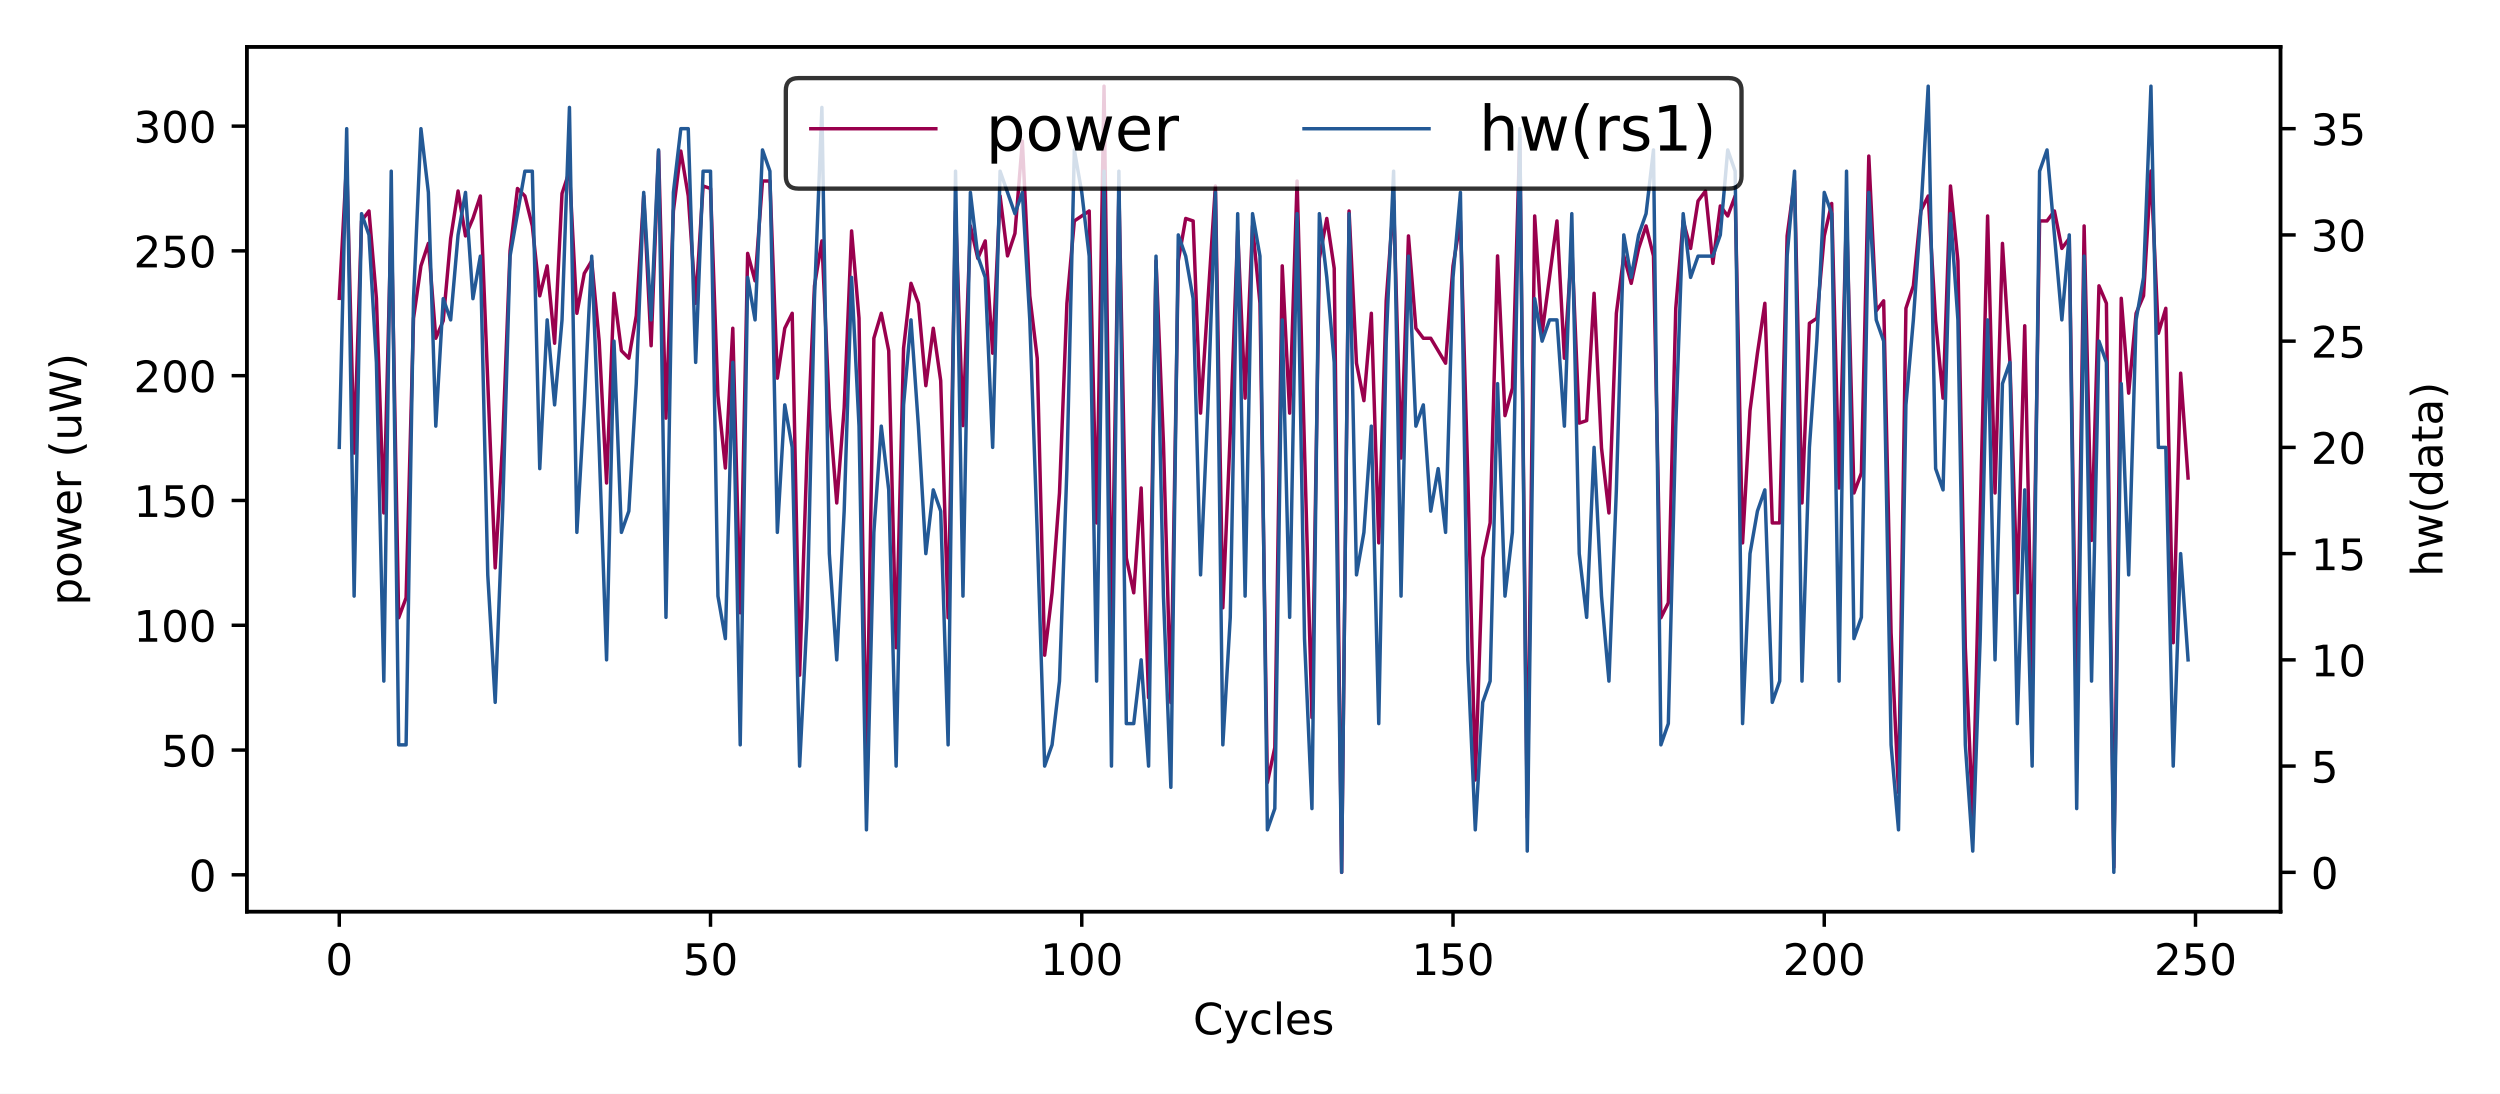
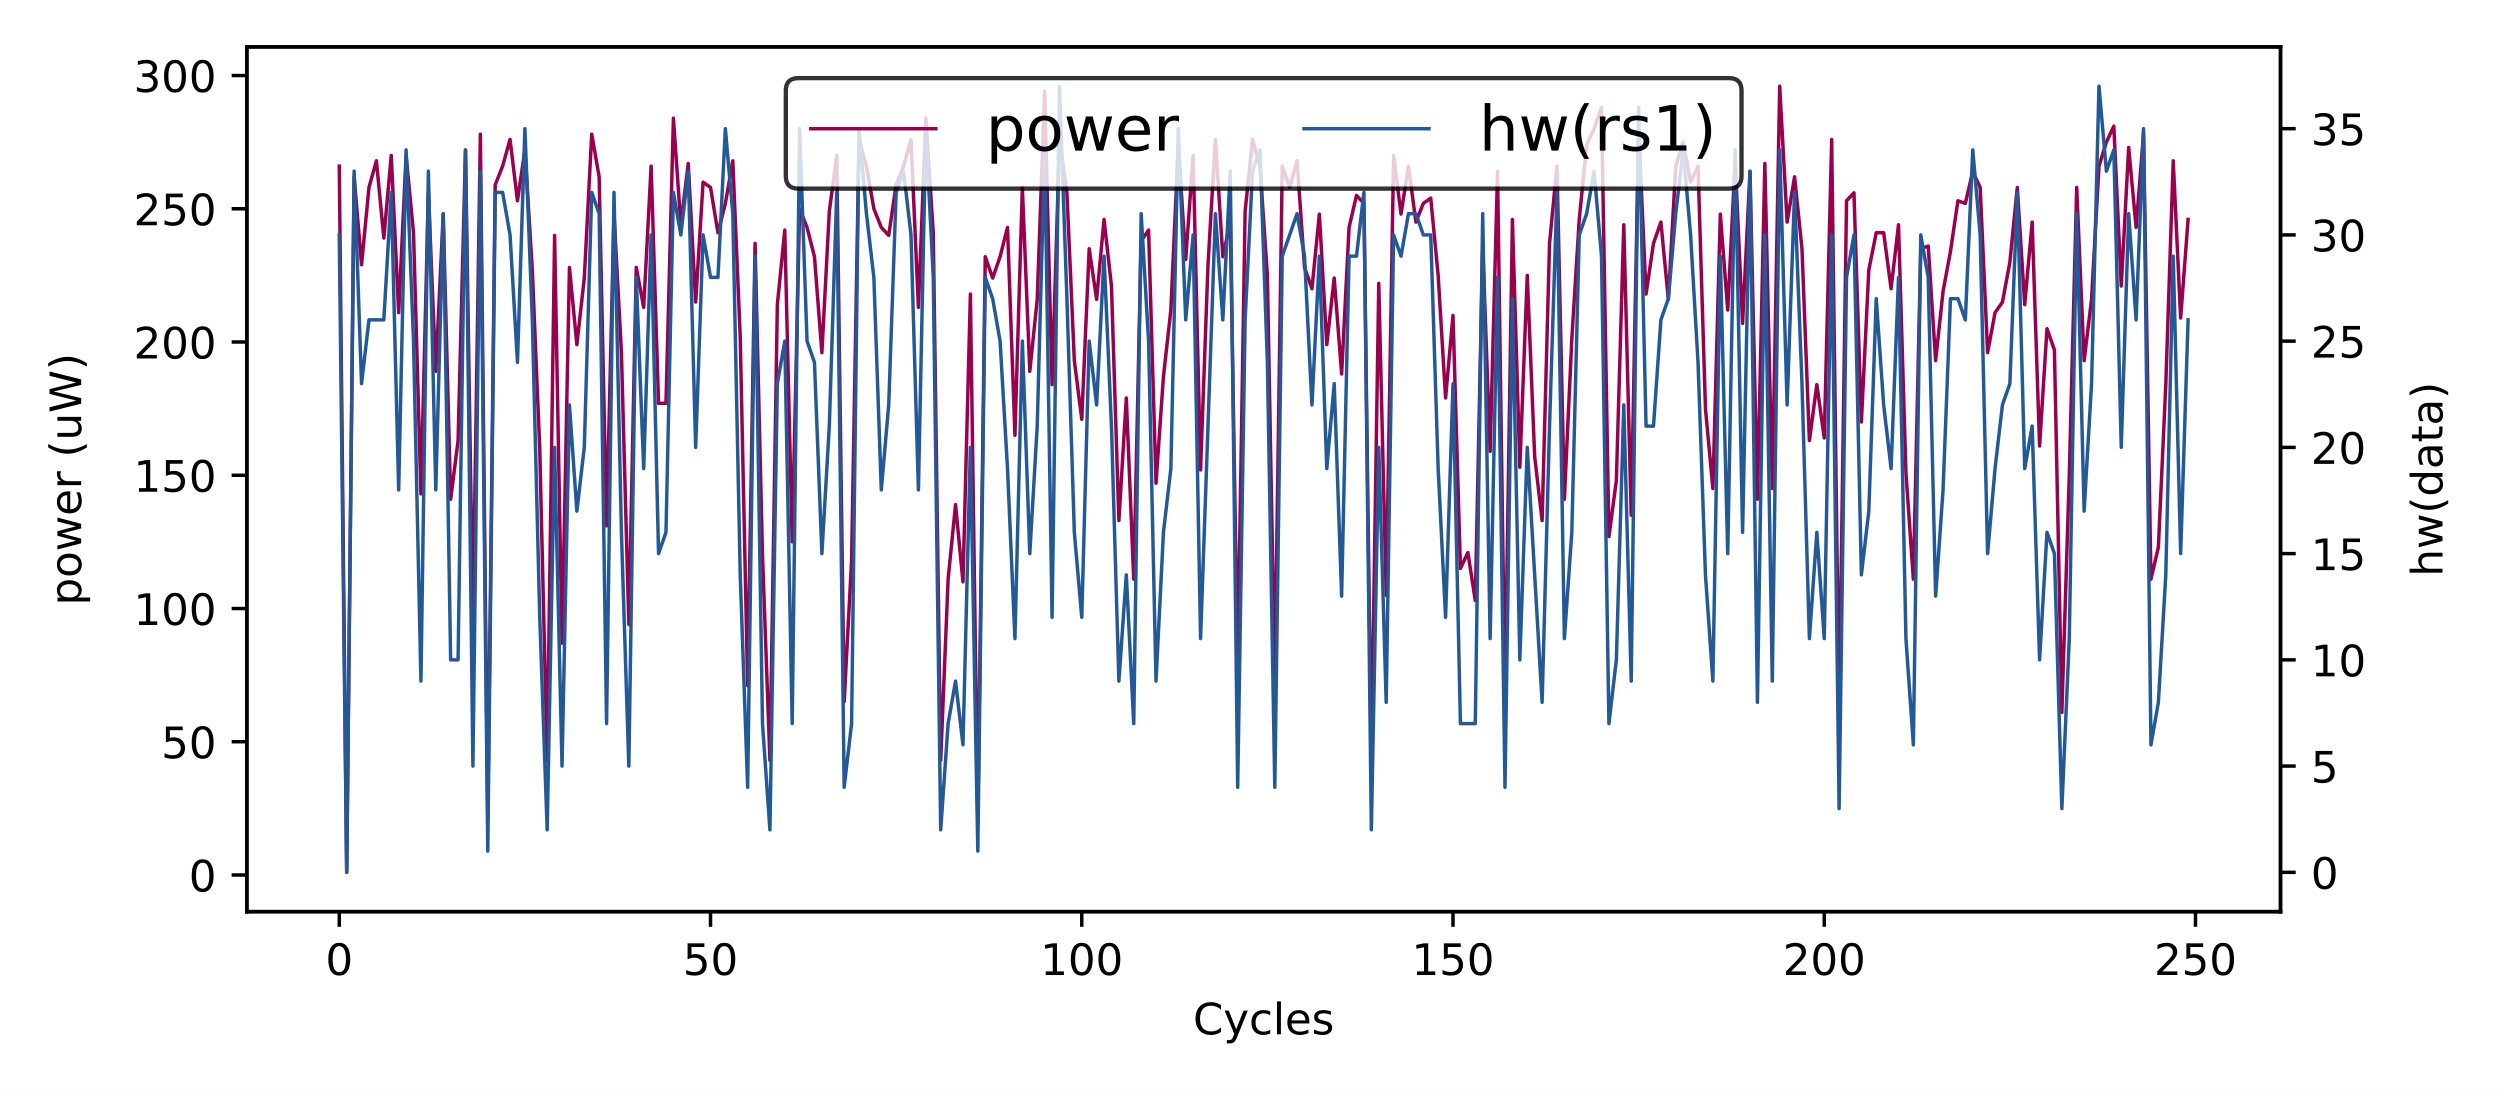
<svg xmlns="http://www.w3.org/2000/svg" xmlns:xlink="http://www.w3.org/1999/xlink" width="576pt" height="252pt" viewBox="0 0 576 252" version="1.1">
  <defs>
    <style type="text/css">*{stroke-linejoin: round; stroke-linecap: butt}</style>
  </defs>
  <g id="figure_1">
    <g id="patch_1">
      <path d="M 0 252  L 576 252  L 576 0  L 0 0  z " style="fill: #ffffff" />
    </g>
    <g id="axes_1">
      <g id="patch_2">
        <path d="M 56.87 210.04  L 525.43 210.04  L 525.43 10.8  L 56.87 10.8  z " style="fill: #ffffff" />
      </g>
      <g id="matplotlib.axis_1">
        <g id="xtick_1">
          <g id="line2d_1">
            <defs>
-               <path id="m1229ded7ab" d="M 0 0  L 0 3.5  " style="stroke: #000000; stroke-width: 0.8" />
+               <path id="m52672853b7" d="M 0 0  L 0 3.5  " style="stroke: #000000; stroke-width: 0.8" />
            </defs>
            <g>
-               <use xlink:href="#m1229ded7ab" x="78.168" y="210.04" style="stroke: #000000; stroke-width: 0.8" />
+               <use xlink:href="#m52672853b7" x="78.168" y="210.04" style="stroke: #000000; stroke-width: 0.8" />
            </g>
          </g>
          <g id="text_1">
            <text style="font: 10px 'DejaVu Sans', 'Bitstream Vera Sans', 'Computer Modern Sans Serif', 'Lucida Grande', 'Verdana', 'Geneva', 'Lucid', 'Arial', 'Helvetica', 'Avant Garde', sans-serif; text-anchor: middle" x="78.168" y="224.638" transform="rotate(-0 78.16818 224.6384)">0</text>
          </g>
        </g>
        <g id="xtick_2">
          <g id="line2d_2">
            <g>
-               <use xlink:href="#m1229ded7ab" x="163.703" y="210.04" style="stroke: #000000; stroke-width: 0.8" />
+               <use xlink:href="#m52672853b7" x="163.703" y="210.04" style="stroke: #000000; stroke-width: 0.8" />
            </g>
          </g>
          <g id="text_2">
            <text style="font: 10px 'DejaVu Sans', 'Bitstream Vera Sans', 'Computer Modern Sans Serif', 'Lucida Grande', 'Verdana', 'Geneva', 'Lucid', 'Arial', 'Helvetica', 'Avant Garde', sans-serif; text-anchor: middle" x="163.703" y="224.638" transform="rotate(-0 163.703 224.6384)">50</text>
          </g>
        </g>
        <g id="xtick_3">
          <g id="line2d_3">
            <g>
-               <use xlink:href="#m1229ded7ab" x="249.238" y="210.04" style="stroke: #000000; stroke-width: 0.8" />
+               <use xlink:href="#m52672853b7" x="249.238" y="210.04" style="stroke: #000000; stroke-width: 0.8" />
            </g>
          </g>
          <g id="text_3">
            <text style="font: 10px 'DejaVu Sans', 'Bitstream Vera Sans', 'Computer Modern Sans Serif', 'Lucida Grande', 'Verdana', 'Geneva', 'Lucid', 'Arial', 'Helvetica', 'Avant Garde', sans-serif; text-anchor: middle" x="249.238" y="224.638" transform="rotate(-0 249.2379 224.6384)">100</text>
          </g>
        </g>
        <g id="xtick_4">
          <g id="line2d_4">
            <g>
-               <use xlink:href="#m1229ded7ab" x="334.773" y="210.04" style="stroke: #000000; stroke-width: 0.8" />
+               <use xlink:href="#m52672853b7" x="334.773" y="210.04" style="stroke: #000000; stroke-width: 0.8" />
            </g>
          </g>
          <g id="text_4">
            <text style="font: 10px 'DejaVu Sans', 'Bitstream Vera Sans', 'Computer Modern Sans Serif', 'Lucida Grande', 'Verdana', 'Geneva', 'Lucid', 'Arial', 'Helvetica', 'Avant Garde', sans-serif; text-anchor: middle" x="334.773" y="224.638" transform="rotate(-0 334.7728 224.6384)">150</text>
          </g>
        </g>
        <g id="xtick_5">
          <g id="line2d_5">
            <g>
-               <use xlink:href="#m1229ded7ab" x="420.308" y="210.04" style="stroke: #000000; stroke-width: 0.8" />
+               <use xlink:href="#m52672853b7" x="420.308" y="210.04" style="stroke: #000000; stroke-width: 0.8" />
            </g>
          </g>
          <g id="text_5">
            <text style="font: 10px 'DejaVu Sans', 'Bitstream Vera Sans', 'Computer Modern Sans Serif', 'Lucida Grande', 'Verdana', 'Geneva', 'Lucid', 'Arial', 'Helvetica', 'Avant Garde', sans-serif; text-anchor: middle" x="420.308" y="224.638" transform="rotate(-0 420.3076 224.6384)">200</text>
          </g>
        </g>
        <g id="xtick_6">
          <g id="line2d_6">
            <g>
-               <use xlink:href="#m1229ded7ab" x="505.843" y="210.04" style="stroke: #000000; stroke-width: 0.8" />
+               <use xlink:href="#m52672853b7" x="505.843" y="210.04" style="stroke: #000000; stroke-width: 0.8" />
            </g>
          </g>
          <g id="text_6">
            <text style="font: 10px 'DejaVu Sans', 'Bitstream Vera Sans', 'Computer Modern Sans Serif', 'Lucida Grande', 'Verdana', 'Geneva', 'Lucid', 'Arial', 'Helvetica', 'Avant Garde', sans-serif; text-anchor: middle" x="505.843" y="224.638" transform="rotate(-0 505.8425 224.6384)">250</text>
          </g>
        </g>
        <g id="text_7">
          <text style="font: 10px 'DejaVu Sans', 'Bitstream Vera Sans', 'Computer Modern Sans Serif', 'Lucida Grande', 'Verdana', 'Geneva', 'Lucid', 'Arial', 'Helvetica', 'Avant Garde', sans-serif; text-anchor: middle" x="291.15" y="238.317" transform="rotate(-0 291.15 238.3166)">Cycles</text>
        </g>
      </g>
      <g id="matplotlib.axis_2">
        <g id="ytick_1">
          <g id="line2d_7">
            <defs>
-               <path id="m18689b5f62" d="M 0 0  L -3.5 0  " style="stroke: #000000; stroke-width: 0.8" />
+               <path id="m59e0ffbf9d" d="M 0 0  L -3.5 0  " style="stroke: #000000; stroke-width: 0.8" />
            </defs>
            <g>
-               <use xlink:href="#m18689b5f62" x="56.87" y="201.559" style="stroke: #000000; stroke-width: 0.8" />
+               <use xlink:href="#m59e0ffbf9d" x="56.87" y="201.598" style="stroke: #000000; stroke-width: 0.8" />
            </g>
          </g>
          <g id="text_8">
-             <text style="font: 10px 'DejaVu Sans', 'Bitstream Vera Sans', 'Computer Modern Sans Serif', 'Lucida Grande', 'Verdana', 'Geneva', 'Lucid', 'Arial', 'Helvetica', 'Avant Garde', sans-serif; text-anchor: end" x="49.87" y="205.358" transform="rotate(-0 49.87 205.3579)">0</text>
+             <text style="font: 10px 'DejaVu Sans', 'Bitstream Vera Sans', 'Computer Modern Sans Serif', 'Lucida Grande', 'Verdana', 'Geneva', 'Lucid', 'Arial', 'Helvetica', 'Avant Garde', sans-serif; text-anchor: end" x="49.87" y="205.397" transform="rotate(-0 49.87 205.3968)">0</text>
          </g>
        </g>
        <g id="ytick_2">
          <g id="line2d_8">
            <g>
-               <use xlink:href="#m18689b5f62" x="56.87" y="172.808" style="stroke: #000000; stroke-width: 0.8" />
+               <use xlink:href="#m59e0ffbf9d" x="56.87" y="170.898" style="stroke: #000000; stroke-width: 0.8" />
            </g>
          </g>
          <g id="text_9">
-             <text style="font: 10px 'DejaVu Sans', 'Bitstream Vera Sans', 'Computer Modern Sans Serif', 'Lucida Grande', 'Verdana', 'Geneva', 'Lucid', 'Arial', 'Helvetica', 'Avant Garde', sans-serif; text-anchor: end" x="49.87" y="176.608" transform="rotate(-0 49.87 176.6075)">50</text>
+             <text style="font: 10px 'DejaVu Sans', 'Bitstream Vera Sans', 'Computer Modern Sans Serif', 'Lucida Grande', 'Verdana', 'Geneva', 'Lucid', 'Arial', 'Helvetica', 'Avant Garde', sans-serif; text-anchor: end" x="49.87" y="174.697" transform="rotate(-0 49.87 174.6973)">50</text>
          </g>
        </g>
        <g id="ytick_3">
          <g id="line2d_9">
            <g>
-               <use xlink:href="#m18689b5f62" x="56.87" y="144.058" style="stroke: #000000; stroke-width: 0.8" />
+               <use xlink:href="#m59e0ffbf9d" x="56.87" y="140.199" style="stroke: #000000; stroke-width: 0.8" />
            </g>
          </g>
          <g id="text_10">
-             <text style="font: 10px 'DejaVu Sans', 'Bitstream Vera Sans', 'Computer Modern Sans Serif', 'Lucida Grande', 'Verdana', 'Geneva', 'Lucid', 'Arial', 'Helvetica', 'Avant Garde', sans-serif; text-anchor: end" x="49.87" y="147.857" transform="rotate(-0 49.87 147.8571)">100</text>
+             <text style="font: 10px 'DejaVu Sans', 'Bitstream Vera Sans', 'Computer Modern Sans Serif', 'Lucida Grande', 'Verdana', 'Geneva', 'Lucid', 'Arial', 'Helvetica', 'Avant Garde', sans-serif; text-anchor: end" x="49.87" y="143.998" transform="rotate(-0 49.87 143.9978)">100</text>
          </g>
        </g>
        <g id="ytick_4">
          <g id="line2d_10">
            <g>
-               <use xlink:href="#m18689b5f62" x="56.87" y="115.308" style="stroke: #000000; stroke-width: 0.8" />
+               <use xlink:href="#m59e0ffbf9d" x="56.87" y="109.499" style="stroke: #000000; stroke-width: 0.8" />
            </g>
          </g>
          <g id="text_11">
-             <text style="font: 10px 'DejaVu Sans', 'Bitstream Vera Sans', 'Computer Modern Sans Serif', 'Lucida Grande', 'Verdana', 'Geneva', 'Lucid', 'Arial', 'Helvetica', 'Avant Garde', sans-serif; text-anchor: end" x="49.87" y="119.107" transform="rotate(-0 49.87 119.1068)">150</text>
+             <text style="font: 10px 'DejaVu Sans', 'Bitstream Vera Sans', 'Computer Modern Sans Serif', 'Lucida Grande', 'Verdana', 'Geneva', 'Lucid', 'Arial', 'Helvetica', 'Avant Garde', sans-serif; text-anchor: end" x="49.87" y="113.298" transform="rotate(-0 49.87 113.2982)">150</text>
          </g>
        </g>
        <g id="ytick_5">
          <g id="line2d_11">
            <g>
-               <use xlink:href="#m18689b5f62" x="56.87" y="86.557" style="stroke: #000000; stroke-width: 0.8" />
+               <use xlink:href="#m59e0ffbf9d" x="56.87" y="78.799" style="stroke: #000000; stroke-width: 0.8" />
            </g>
          </g>
          <g id="text_12">
-             <text style="font: 10px 'DejaVu Sans', 'Bitstream Vera Sans', 'Computer Modern Sans Serif', 'Lucida Grande', 'Verdana', 'Geneva', 'Lucid', 'Arial', 'Helvetica', 'Avant Garde', sans-serif; text-anchor: end" x="49.87" y="90.356" transform="rotate(-0 49.87 90.35642)">200</text>
+             <text style="font: 10px 'DejaVu Sans', 'Bitstream Vera Sans', 'Computer Modern Sans Serif', 'Lucida Grande', 'Verdana', 'Geneva', 'Lucid', 'Arial', 'Helvetica', 'Avant Garde', sans-serif; text-anchor: end" x="49.87" y="82.599" transform="rotate(-0 49.87 82.5987)">200</text>
          </g>
        </g>
        <g id="ytick_6">
          <g id="line2d_12">
            <g>
-               <use xlink:href="#m18689b5f62" x="56.87" y="57.807" style="stroke: #000000; stroke-width: 0.8" />
+               <use xlink:href="#m59e0ffbf9d" x="56.87" y="48.1" style="stroke: #000000; stroke-width: 0.8" />
            </g>
          </g>
          <g id="text_13">
-             <text style="font: 10px 'DejaVu Sans', 'Bitstream Vera Sans', 'Computer Modern Sans Serif', 'Lucida Grande', 'Verdana', 'Geneva', 'Lucid', 'Arial', 'Helvetica', 'Avant Garde', sans-serif; text-anchor: end" x="49.87" y="61.606" transform="rotate(-0 49.87 61.60606)">250</text>
+             <text style="font: 10px 'DejaVu Sans', 'Bitstream Vera Sans', 'Computer Modern Sans Serif', 'Lucida Grande', 'Verdana', 'Geneva', 'Lucid', 'Arial', 'Helvetica', 'Avant Garde', sans-serif; text-anchor: end" x="49.87" y="51.899" transform="rotate(-0 49.87 51.89916)">250</text>
          </g>
        </g>
        <g id="ytick_7">
          <g id="line2d_13">
            <g>
-               <use xlink:href="#m18689b5f62" x="56.87" y="29.056" style="stroke: #000000; stroke-width: 0.8" />
+               <use xlink:href="#m59e0ffbf9d" x="56.87" y="17.4" style="stroke: #000000; stroke-width: 0.8" />
            </g>
          </g>
          <g id="text_14">
-             <text style="font: 10px 'DejaVu Sans', 'Bitstream Vera Sans', 'Computer Modern Sans Serif', 'Lucida Grande', 'Verdana', 'Geneva', 'Lucid', 'Arial', 'Helvetica', 'Avant Garde', sans-serif; text-anchor: end" x="49.87" y="32.856" transform="rotate(-0 49.87 32.8557)">300</text>
+             <text style="font: 10px 'DejaVu Sans', 'Bitstream Vera Sans', 'Computer Modern Sans Serif', 'Lucida Grande', 'Verdana', 'Geneva', 'Lucid', 'Arial', 'Helvetica', 'Avant Garde', sans-serif; text-anchor: end" x="49.87" y="21.2" transform="rotate(-0 49.87 21.19962)">300</text>
          </g>
        </g>
        <g id="text_15">
          <text style="font: 10px 'DejaVu Sans', 'Bitstream Vera Sans', 'Computer Modern Sans Serif', 'Lucida Grande', 'Verdana', 'Geneva', 'Lucid', 'Arial', 'Helvetica', 'Avant Garde', sans-serif; text-anchor: middle" x="18.703" y="110.42" transform="rotate(-90 18.70281 110.42)">power (uW)</text>
        </g>
      </g>
      <g id="line2d_14">
-         <path d="M 78.168 68.732  L 79.879 37.107  L 81.59 104.382  L 83.3 50.907  L 85.011 48.607  L 86.722 68.732  L 88.432 118.183  L 90.143 49.757  L 91.854 142.333  L 93.564 137.733  L 95.275 73.332  L 96.986 61.257  L 98.697 56.082  L 100.407 77.932  L 102.118 73.907  L 103.829 54.932  L 105.539 44.007  L 107.25 54.357  L 108.961 50.332  L 110.671 45.157  L 114.093 130.833  L 115.804 102.082  L 117.514 57.807  L 119.225 43.432  L 120.936 45.157  L 122.646 52.057  L 124.357 68.157  L 126.068 61.257  L 127.778 79.082  L 129.489 44.582  L 131.2 39.407  L 132.91 72.182  L 134.621 62.982  L 136.332 60.107  L 138.043 78.507  L 139.753 111.283  L 141.464 67.582  L 143.175 80.807  L 144.885 82.532  L 146.596 72.757  L 148.307 45.157  L 150.017 79.657  L 151.728 34.807  L 153.439 96.332  L 155.15 48.607  L 156.86 34.807  L 158.571 45.157  L 160.282 69.882  L 161.992 42.857  L 163.703 43.432  L 165.414 91.157  L 167.124 107.832  L 168.835 75.632  L 170.546 141.183  L 172.257 58.382  L 173.967 64.707  L 175.678 41.707  L 177.389 41.707  L 179.099 87.132  L 180.81 75.632  L 182.521 72.182  L 184.231 155.558  L 185.942 104.382  L 187.653 65.857  L 189.364 55.507  L 191.074 94.032  L 192.785 115.883  L 194.496 94.032  L 196.206 53.207  L 197.917 73.332  L 199.628 176.833  L 201.338 77.932  L 203.049 72.182  L 204.76 80.807  L 206.47 149.233  L 208.181 80.232  L 209.892 65.282  L 211.603 69.882  L 213.313 88.857  L 215.024 75.632  L 216.735 87.707  L 218.445 142.333  L 220.156 48.607  L 221.867 98.057  L 223.577 52.057  L 225.288 59.532  L 226.999 55.507  L 228.71 81.382  L 230.42 45.157  L 232.131 58.957  L 233.842 53.782  L 235.552 32.507  L 237.263 68.157  L 238.974 82.532  L 240.684 150.958  L 242.395 136.583  L 244.106 113.583  L 245.817 69.882  L 247.527 50.907  L 250.949 48.607  L 252.659 120.483  L 254.37 19.856  L 256.081 145.783  L 257.791 43.432  L 259.502 128.533  L 261.213 136.583  L 262.923 112.433  L 264.634 160.733  L 266.345 60.107  L 268.056 102.082  L 269.766 161.883  L 271.477 60.107  L 273.188 50.332  L 274.898 50.907  L 276.609 95.182  L 280.03 42.857  L 281.741 140.033  L 283.452 99.782  L 285.163 53.207  L 286.873 91.732  L 288.584 52.057  L 290.295 69.882  L 292.005 180.283  L 293.716 172.233  L 295.427 61.257  L 297.137 95.182  L 298.848 41.707  L 302.27 165.333  L 303.98 59.532  L 305.691 50.332  L 307.402 61.832  L 309.112 200.984  L 310.823 48.607  L 312.534 83.682  L 314.244 92.307  L 315.955 72.182  L 317.666 125.083  L 319.377 69.307  L 321.087 46.307  L 322.798 105.532  L 324.509 54.357  L 326.219 75.632  L 327.93 77.932  L 329.641 77.932  L 333.062 83.682  L 334.773 61.257  L 336.483 50.907  L 338.194 110.132  L 339.905 179.708  L 341.616 128.533  L 343.326 120.483  L 345.037 58.957  L 346.748 95.757  L 348.458 89.432  L 350.169 31.357  L 351.88 188.333  L 353.59 49.757  L 355.301 76.782  L 358.723 50.907  L 360.433 82.532  L 362.144 56.657  L 363.855 97.482  L 365.565 96.907  L 367.276 67.582  L 368.987 103.232  L 370.697 118.183  L 372.408 72.182  L 374.119 58.957  L 375.83 65.282  L 377.54 57.232  L 379.251 52.057  L 380.962 58.957  L 382.672 142.333  L 384.383 138.883  L 386.094 71.032  L 387.804 50.907  L 389.515 57.232  L 391.226 46.307  L 392.936 44.007  L 394.647 60.682  L 396.358 47.457  L 398.069 49.757  L 399.779 45.157  L 401.49 125.083  L 403.201 94.607  L 404.911 81.382  L 406.622 69.882  L 408.333 120.483  L 410.043 120.483  L 411.754 54.357  L 413.465 41.707  L 415.176 115.883  L 416.886 74.482  L 418.597 73.332  L 420.308 54.357  L 422.018 46.882  L 423.729 112.433  L 425.44 48.607  L 427.15 113.583  L 428.861 108.982  L 430.572 35.957  L 432.283 71.607  L 433.993 69.307  L 435.704 145.783  L 437.415 182.583  L 439.125 71.032  L 440.836 65.857  L 442.547 48.607  L 444.257 45.157  L 445.968 73.907  L 447.679 91.732  L 449.39 42.857  L 451.1 60.107  L 452.811 149.233  L 454.522 188.333  L 457.943 49.757  L 459.654 113.583  L 461.364 56.082  L 463.075 83.107  L 464.786 136.583  L 466.496 75.057  L 468.207 156.133  L 469.918 50.907  L 471.629 50.907  L 473.339 48.607  L 475.05 57.232  L 476.761 54.932  L 478.471 166.483  L 480.182 52.057  L 481.893 124.508  L 483.603 65.857  L 485.314 69.882  L 487.025 199.834  L 488.736 68.732  L 490.446 90.582  L 492.157 72.182  L 493.868 68.157  L 495.578 39.407  L 497.289 76.782  L 499 71.032  L 500.71 148.083  L 502.421 85.982  L 504.132 110.132  L 504.132 110.132  " clip-path="url(#pea8f7adc44)" style="fill: none; stroke: #99004d; stroke-width: 0.8; stroke-linecap: square" />
+         <path d="M 78.168 38.276  L 79.879 200.984  L 81.59 40.732  L 83.3 60.994  L 85.011 43.188  L 86.722 37.048  L 88.432 54.854  L 90.143 35.82  L 91.854 72.046  L 93.564 35.82  L 95.275 53.626  L 96.986 113.797  L 98.697 44.416  L 100.407 85.553  L 102.118 49.328  L 103.829 115.025  L 105.539 101.517  L 107.25 34.592  L 108.961 143.269  L 110.671 30.908  L 112.382 188.704  L 114.093 42.574  L 115.804 38.276  L 117.514 32.136  L 119.225 46.258  L 120.936 34.592  L 122.646 62.222  L 124.357 103.359  L 126.068 175.196  L 127.778 54.24  L 129.489 148.18  L 131.2 61.608  L 132.91 79.413  L 134.621 64.064  L 136.332 30.908  L 138.043 40.732  L 139.753 121.165  L 141.464 49.328  L 143.175 81.255  L 144.885 143.882  L 146.596 61.608  L 148.307 70.818  L 150.017 38.276  L 151.728 92.921  L 153.439 92.921  L 155.15 27.224  L 156.86 51.784  L 158.571 37.662  L 160.282 69.59  L 161.992 41.96  L 163.703 43.188  L 165.414 53.626  L 167.124 46.872  L 168.835 37.048  L 170.546 77.571  L 172.257 158.004  L 173.967 56.082  L 175.678 127.919  L 177.389 175.196  L 179.099 70.204  L 180.81 53.012  L 182.521 124.849  L 184.231 48.1  L 185.942 52.398  L 187.653 59.152  L 189.364 81.255  L 191.074 48.714  L 192.785 35.82  L 194.496 161.688  L 196.206 129.147  L 197.917 32.136  L 199.628 38.276  L 201.338 48.1  L 203.049 52.398  L 204.76 54.24  L 206.47 42.574  L 208.181 38.276  L 209.892 32.136  L 211.603 70.818  L 213.313 27.224  L 215.024 53.626  L 216.735 175.196  L 218.445 133.445  L 220.156 116.253  L 221.867 134.059  L 223.577 67.748  L 225.288 188.704  L 226.999 59.152  L 228.71 64.064  L 230.42 59.152  L 232.131 52.398  L 233.842 100.289  L 235.552 43.188  L 237.263 85.553  L 238.974 68.976  L 240.684 21.084  L 242.395 88.623  L 244.106 32.136  L 245.817 44.416  L 247.527 83.097  L 249.238 96.605  L 250.949 57.31  L 252.659 68.976  L 254.37 50.556  L 256.081 65.906  L 257.791 119.937  L 259.502 91.693  L 261.213 133.445  L 262.923 55.468  L 264.634 53.012  L 266.345 111.341  L 268.056 86.781  L 269.766 71.432  L 271.477 33.364  L 273.188 59.766  L 274.898 35.82  L 276.609 108.271  L 278.32 60.994  L 280.03 32.136  L 281.741 59.152  L 283.452 51.17  L 285.163 153.092  L 286.873 48.714  L 288.584 32.136  L 290.295 38.276  L 292.005 63.45  L 293.716 156.776  L 295.427 38.276  L 297.137 43.188  L 298.848 37.048  L 300.559 61.608  L 302.27 66.52  L 303.98 49.328  L 305.691 79.413  L 307.402 64.064  L 309.112 86.167  L 310.823 52.398  L 312.534 45.03  L 314.244 46.872  L 315.955 175.196  L 317.666 65.292  L 319.377 137.129  L 321.087 35.82  L 322.798 49.328  L 324.509 38.276  L 326.219 51.17  L 327.93 46.872  L 329.641 45.644  L 331.351 63.45  L 333.062 91.693  L 334.773 72.66  L 336.483 130.989  L 338.194 127.305  L 339.905 138.357  L 341.616 56.696  L 343.326 103.973  L 345.037 39.504  L 346.748 160.46  L 348.458 50.556  L 350.169 107.657  L 351.88 63.45  L 353.59 105.201  L 355.301 119.937  L 357.012 56.082  L 358.723 38.276  L 360.433 115.025  L 362.144 78.185  L 363.855 50.556  L 365.565 33.364  L 367.276 29.68  L 368.987 24.768  L 370.697 123.621  L 372.408 110.727  L 374.119 51.784  L 375.83 118.709  L 377.54 29.68  L 379.251 67.748  L 380.962 56.082  L 382.672 51.17  L 384.383 68.976  L 386.094 38.276  L 387.804 32.75  L 389.515 41.96  L 391.226 38.276  L 392.936 94.149  L 394.647 112.569  L 396.358 49.328  L 398.069 71.432  L 399.779 37.048  L 401.49 74.502  L 403.201 39.504  L 404.911 115.025  L 406.622 37.662  L 408.333 112.569  L 410.043 19.856  L 411.754 51.17  L 413.465 40.732  L 415.176 57.31  L 416.886 101.517  L 418.597 88.623  L 420.308 100.903  L 422.018 32.136  L 423.729 164.144  L 425.44 46.258  L 427.15 44.416  L 428.861 97.219  L 430.572 62.222  L 432.283 53.626  L 433.993 53.626  L 435.704 66.52  L 437.415 51.784  L 439.125 108.885  L 440.836 133.445  L 442.547 57.31  L 444.257 56.696  L 445.968 83.097  L 447.679 67.134  L 449.39 57.924  L 451.1 46.258  L 452.811 46.872  L 454.522 39.504  L 456.232 43.188  L 457.943 81.255  L 459.654 72.046  L 461.364 69.59  L 463.075 60.38  L 464.786 43.188  L 466.496 70.204  L 468.207 51.17  L 469.918 102.745  L 471.629 75.73  L 473.339 80.641  L 475.05 164.144  L 476.761 109.499  L 478.471 43.188  L 480.182 83.097  L 481.893 68.976  L 483.603 38.276  L 485.314 32.75  L 487.025 29.066  L 488.736 65.906  L 490.446 33.978  L 492.157 52.398  L 493.868 30.908  L 495.578 133.445  L 497.289 126.077  L 499 88.623  L 500.71 37.048  L 502.421 73.274  L 504.132 50.556  L 504.132 50.556  " clip-path="url(#pac5c4ade03)" style="fill: none; stroke: #99004d; stroke-width: 0.8; stroke-linecap: square" />
      </g>
      <g id="patch_3">
        <path d="M 56.87 210.04  L 56.87 10.8  " style="fill: none; stroke: #000000; stroke-width: 0.8; stroke-linejoin: miter; stroke-linecap: square" />
      </g>
      <g id="patch_4">
        <path d="M 525.43 210.04  L 525.43 10.8  " style="fill: none; stroke: #000000; stroke-width: 0.8; stroke-linejoin: miter; stroke-linecap: square" />
      </g>
      <g id="patch_5">
        <path d="M 56.87 210.04  L 525.43 210.04  " style="fill: none; stroke: #000000; stroke-width: 0.8; stroke-linejoin: miter; stroke-linecap: square" />
      </g>
      <g id="patch_6">
        <path d="M 56.87 10.8  L 525.43 10.8  " style="fill: none; stroke: #000000; stroke-width: 0.8; stroke-linejoin: miter; stroke-linecap: square" />
      </g>
    </g>
    <g id="axes_2">
      <g id="matplotlib.axis_3">
        <g id="ytick_8">
          <g id="line2d_15">
            <defs>
-               <path id="mdd6ae6f282" d="M 0 0  L 3.5 0  " style="stroke: #000000; stroke-width: 0.8" />
+               <path id="m3626d4a84b" d="M 0 0  L 3.5 0  " style="stroke: #000000; stroke-width: 0.8" />
            </defs>
            <g>
-               <use xlink:href="#mdd6ae6f282" x="525.43" y="200.984" style="stroke: #000000; stroke-width: 0.8" />
+               <use xlink:href="#m3626d4a84b" x="525.43" y="200.984" style="stroke: #000000; stroke-width: 0.8" />
            </g>
          </g>
          <g id="text_16">
            <text style="font: 10px 'DejaVu Sans', 'Bitstream Vera Sans', 'Computer Modern Sans Serif', 'Lucida Grande', 'Verdana', 'Geneva', 'Lucid', 'Arial', 'Helvetica', 'Avant Garde', sans-serif; text-anchor: start" x="532.43" y="204.783" transform="rotate(-0 532.43 204.7829)">0</text>
          </g>
        </g>
        <g id="ytick_9">
          <g id="line2d_16">
            <g>
-               <use xlink:href="#mdd6ae6f282" x="525.43" y="176.507" style="stroke: #000000; stroke-width: 0.8" />
+               <use xlink:href="#m3626d4a84b" x="525.43" y="176.507" style="stroke: #000000; stroke-width: 0.8" />
            </g>
          </g>
          <g id="text_17">
            <text style="font: 10px 'DejaVu Sans', 'Bitstream Vera Sans', 'Computer Modern Sans Serif', 'Lucida Grande', 'Verdana', 'Geneva', 'Lucid', 'Arial', 'Helvetica', 'Avant Garde', sans-serif; text-anchor: start" x="532.43" y="180.306" transform="rotate(-0 532.43 180.3062)">5</text>
          </g>
        </g>
        <g id="ytick_10">
          <g id="line2d_17">
            <g>
-               <use xlink:href="#mdd6ae6f282" x="525.43" y="152.03" style="stroke: #000000; stroke-width: 0.8" />
+               <use xlink:href="#m3626d4a84b" x="525.43" y="152.03" style="stroke: #000000; stroke-width: 0.8" />
            </g>
          </g>
          <g id="text_18">
            <text style="font: 10px 'DejaVu Sans', 'Bitstream Vera Sans', 'Computer Modern Sans Serif', 'Lucida Grande', 'Verdana', 'Geneva', 'Lucid', 'Arial', 'Helvetica', 'Avant Garde', sans-serif; text-anchor: start" x="532.43" y="155.83" transform="rotate(-0 532.43 155.8295)">10</text>
          </g>
        </g>
        <g id="ytick_11">
          <g id="line2d_18">
            <g>
-               <use xlink:href="#mdd6ae6f282" x="525.43" y="127.554" style="stroke: #000000; stroke-width: 0.8" />
+               <use xlink:href="#m3626d4a84b" x="525.43" y="127.554" style="stroke: #000000; stroke-width: 0.8" />
            </g>
          </g>
          <g id="text_19">
            <text style="font: 10px 'DejaVu Sans', 'Bitstream Vera Sans', 'Computer Modern Sans Serif', 'Lucida Grande', 'Verdana', 'Geneva', 'Lucid', 'Arial', 'Helvetica', 'Avant Garde', sans-serif; text-anchor: start" x="532.43" y="131.353" transform="rotate(-0 532.43 131.3529)">15</text>
          </g>
        </g>
        <g id="ytick_12">
          <g id="line2d_19">
            <g>
-               <use xlink:href="#mdd6ae6f282" x="525.43" y="103.077" style="stroke: #000000; stroke-width: 0.8" />
+               <use xlink:href="#m3626d4a84b" x="525.43" y="103.077" style="stroke: #000000; stroke-width: 0.8" />
            </g>
          </g>
          <g id="text_20">
            <text style="font: 10px 'DejaVu Sans', 'Bitstream Vera Sans', 'Computer Modern Sans Serif', 'Lucida Grande', 'Verdana', 'Geneva', 'Lucid', 'Arial', 'Helvetica', 'Avant Garde', sans-serif; text-anchor: start" x="532.43" y="106.876" transform="rotate(-0 532.43 106.8762)">20</text>
          </g>
        </g>
        <g id="ytick_13">
          <g id="line2d_20">
            <g>
-               <use xlink:href="#mdd6ae6f282" x="525.43" y="78.6" style="stroke: #000000; stroke-width: 0.8" />
+               <use xlink:href="#m3626d4a84b" x="525.43" y="78.6" style="stroke: #000000; stroke-width: 0.8" />
            </g>
          </g>
          <g id="text_21">
            <text style="font: 10px 'DejaVu Sans', 'Bitstream Vera Sans', 'Computer Modern Sans Serif', 'Lucida Grande', 'Verdana', 'Geneva', 'Lucid', 'Arial', 'Helvetica', 'Avant Garde', sans-serif; text-anchor: start" x="532.43" y="82.4" transform="rotate(-0 532.43 82.39956)">25</text>
          </g>
        </g>
        <g id="ytick_14">
          <g id="line2d_21">
            <g>
-               <use xlink:href="#mdd6ae6f282" x="525.43" y="54.124" style="stroke: #000000; stroke-width: 0.8" />
+               <use xlink:href="#m3626d4a84b" x="525.43" y="54.124" style="stroke: #000000; stroke-width: 0.8" />
            </g>
          </g>
          <g id="text_22">
            <text style="font: 10px 'DejaVu Sans', 'Bitstream Vera Sans', 'Computer Modern Sans Serif', 'Lucida Grande', 'Verdana', 'Geneva', 'Lucid', 'Arial', 'Helvetica', 'Avant Garde', sans-serif; text-anchor: start" x="532.43" y="57.923" transform="rotate(-0 532.43 57.9229)">30</text>
          </g>
        </g>
        <g id="ytick_15">
          <g id="line2d_22">
            <g>
-               <use xlink:href="#mdd6ae6f282" x="525.43" y="29.647" style="stroke: #000000; stroke-width: 0.8" />
+               <use xlink:href="#m3626d4a84b" x="525.43" y="29.647" style="stroke: #000000; stroke-width: 0.8" />
            </g>
          </g>
          <g id="text_23">
            <text style="font: 10px 'DejaVu Sans', 'Bitstream Vera Sans', 'Computer Modern Sans Serif', 'Lucida Grande', 'Verdana', 'Geneva', 'Lucid', 'Arial', 'Helvetica', 'Avant Garde', sans-serif; text-anchor: start" x="532.43" y="33.446" transform="rotate(-0 532.43 33.44625)">35</text>
          </g>
        </g>
        <g id="text_24">
          <text style="font: 10px 'DejaVu Sans', 'Bitstream Vera Sans', 'Computer Modern Sans Serif', 'Lucida Grande', 'Verdana', 'Geneva', 'Lucid', 'Arial', 'Helvetica', 'Avant Garde', sans-serif; text-anchor: middle" x="562.753" y="110.42" transform="rotate(-90 562.7534 110.42)">hw(data)</text>
        </g>
      </g>
      <g id="line2d_23">
-         <path d="M 78.168 103.077  L 79.879 29.647  L 81.59 137.344  L 83.3 49.228  L 85.011 54.124  L 86.722 83.496  L 88.432 156.926  L 90.143 39.438  L 91.854 171.612  L 93.564 171.612  L 95.275 68.81  L 96.986 29.647  L 98.697 44.333  L 100.407 98.182  L 102.118 68.81  L 103.829 73.705  L 105.539 54.124  L 107.25 44.333  L 108.961 68.81  L 110.671 59.019  L 112.382 132.449  L 114.093 161.821  L 115.804 117.763  L 117.514 59.019  L 120.936 39.438  L 122.646 39.438  L 124.357 107.972  L 126.068 73.705  L 127.778 93.286  L 129.489 73.705  L 131.2 24.752  L 132.91 122.658  L 134.621 93.286  L 136.332 59.019  L 138.043 103.077  L 139.753 152.03  L 141.464 78.6  L 143.175 122.658  L 144.885 117.763  L 146.596 88.391  L 148.307 44.333  L 150.017 73.705  L 151.728 34.542  L 153.439 142.24  L 155.15 44.333  L 156.86 29.647  L 158.571 29.647  L 160.282 83.496  L 161.992 39.438  L 163.703 39.438  L 165.414 137.344  L 167.124 147.135  L 168.835 83.496  L 170.546 171.612  L 172.257 63.914  L 173.967 73.705  L 175.678 34.542  L 177.389 39.438  L 179.099 122.658  L 180.81 93.286  L 182.521 103.077  L 184.231 176.507  L 185.942 142.24  L 187.653 68.81  L 189.364 24.752  L 191.074 127.554  L 192.785 152.03  L 194.496 117.763  L 196.206 63.914  L 197.917 98.182  L 199.628 191.193  L 201.338 122.658  L 203.049 98.182  L 204.76 112.868  L 206.47 176.507  L 208.181 93.286  L 209.892 73.705  L 211.603 98.182  L 213.313 127.554  L 215.024 112.868  L 216.735 117.763  L 218.445 171.612  L 220.156 39.438  L 221.867 137.344  L 223.577 44.333  L 225.288 59.019  L 226.999 63.914  L 228.71 103.077  L 230.42 39.438  L 233.842 49.228  L 235.552 44.333  L 237.263 73.705  L 238.974 122.658  L 240.684 176.507  L 242.395 171.612  L 244.106 156.926  L 245.817 107.972  L 247.527 34.542  L 249.238 44.333  L 250.949 59.019  L 252.659 156.926  L 254.37 39.438  L 256.081 176.507  L 257.791 39.438  L 259.502 166.716  L 261.213 166.716  L 262.923 152.03  L 264.634 176.507  L 266.345 59.019  L 268.056 137.344  L 269.766 181.402  L 271.477 54.124  L 273.188 59.019  L 274.898 68.81  L 276.609 132.449  L 278.32 93.286  L 280.03 44.333  L 281.741 171.612  L 283.452 142.24  L 285.163 49.228  L 286.873 137.344  L 288.584 49.228  L 290.295 59.019  L 292.005 191.193  L 293.716 186.298  L 295.427 73.705  L 297.137 142.24  L 298.848 49.228  L 300.559 147.135  L 302.27 186.298  L 303.98 49.228  L 305.691 63.914  L 307.402 83.496  L 309.112 200.984  L 310.823 49.228  L 312.534 132.449  L 314.244 122.658  L 315.955 98.182  L 317.666 166.716  L 319.377 78.6  L 321.087 39.438  L 322.798 137.344  L 324.509 59.019  L 326.219 98.182  L 327.93 93.286  L 329.641 117.763  L 331.351 107.972  L 333.062 122.658  L 334.773 63.914  L 336.483 44.333  L 338.194 152.03  L 339.905 191.193  L 341.616 161.821  L 343.326 156.926  L 345.037 88.391  L 346.748 137.344  L 348.458 122.658  L 350.169 29.647  L 351.88 196.088  L 353.59 68.81  L 355.301 78.6  L 357.012 73.705  L 358.723 73.705  L 360.433 98.182  L 362.144 49.228  L 363.855 127.554  L 365.565 142.24  L 367.276 103.077  L 368.987 137.344  L 370.697 156.926  L 372.408 112.868  L 374.119 54.124  L 375.83 63.914  L 377.54 54.124  L 379.251 49.228  L 380.962 34.542  L 382.672 171.612  L 384.383 166.716  L 386.094 98.182  L 387.804 49.228  L 389.515 63.914  L 391.226 59.019  L 394.647 59.019  L 396.358 54.124  L 398.069 34.542  L 399.779 39.438  L 401.49 166.716  L 403.201 127.554  L 404.911 117.763  L 406.622 112.868  L 408.333 161.821  L 410.043 156.926  L 411.754 59.019  L 413.465 39.438  L 415.176 156.926  L 416.886 103.077  L 418.597 78.6  L 420.308 44.333  L 422.018 49.228  L 423.729 156.926  L 425.44 39.438  L 427.15 147.135  L 428.861 142.24  L 430.572 44.333  L 432.283 73.705  L 433.993 78.6  L 435.704 171.612  L 437.415 191.193  L 439.125 93.286  L 440.836 73.705  L 442.547 49.228  L 444.257 19.856  L 445.968 107.972  L 447.679 112.868  L 449.39 49.228  L 451.1 73.705  L 452.811 171.612  L 454.522 196.088  L 456.232 147.135  L 457.943 73.705  L 459.654 152.03  L 461.364 88.391  L 463.075 83.496  L 464.786 166.716  L 466.496 112.868  L 468.207 176.507  L 469.918 39.438  L 471.629 34.542  L 475.05 73.705  L 476.761 54.124  L 478.471 186.298  L 480.182 59.019  L 481.893 156.926  L 483.603 78.6  L 485.314 83.496  L 487.025 200.984  L 488.736 88.391  L 490.446 132.449  L 492.157 73.705  L 493.868 63.914  L 495.578 19.856  L 497.289 103.077  L 499 103.077  L 500.71 176.507  L 502.421 127.554  L 504.132 152.03  L 504.132 152.03  " clip-path="url(#pea8f7adc44)" style="fill: none; stroke: #235996; stroke-width: 0.8; stroke-linecap: square" />
+         <path d="M 78.168 54.124  L 79.879 200.984  L 81.59 39.438  L 83.3 88.391  L 85.011 73.705  L 88.432 73.705  L 90.143 44.333  L 91.854 112.868  L 93.564 34.542  L 95.275 78.6  L 96.986 156.926  L 98.697 39.438  L 100.407 112.868  L 102.118 49.228  L 103.829 152.03  L 105.539 152.03  L 107.25 34.542  L 108.961 176.507  L 110.671 39.438  L 112.382 196.088  L 114.093 44.333  L 115.804 44.333  L 117.514 54.124  L 119.225 83.496  L 120.936 29.647  L 122.646 73.705  L 124.357 142.24  L 126.068 191.193  L 127.778 103.077  L 129.489 176.507  L 131.2 93.286  L 132.91 117.763  L 134.621 103.077  L 136.332 44.333  L 138.043 49.228  L 139.753 166.716  L 141.464 44.333  L 143.175 122.658  L 144.885 176.507  L 146.596 63.914  L 148.307 107.972  L 150.017 54.124  L 151.728 127.554  L 153.439 122.658  L 155.15 44.333  L 156.86 54.124  L 158.571 39.438  L 160.282 103.077  L 161.992 54.124  L 163.703 63.914  L 165.414 63.914  L 167.124 29.647  L 168.835 49.228  L 170.546 132.449  L 172.257 181.402  L 173.967 59.019  L 175.678 166.716  L 177.389 191.193  L 179.099 88.391  L 180.81 78.6  L 182.521 166.716  L 184.231 29.647  L 185.942 78.6  L 187.653 83.496  L 189.364 127.554  L 191.074 98.182  L 192.785 44.333  L 194.496 181.402  L 196.206 166.716  L 197.917 29.647  L 199.628 49.228  L 201.338 63.914  L 203.049 112.868  L 204.76 93.286  L 206.47 44.333  L 208.181 39.438  L 209.892 54.124  L 211.603 112.868  L 213.313 29.647  L 215.024 63.914  L 216.735 191.193  L 218.445 166.716  L 220.156 156.926  L 221.867 171.612  L 223.577 103.077  L 225.288 196.088  L 226.999 63.914  L 228.71 68.81  L 230.42 78.6  L 232.131 107.972  L 233.842 147.135  L 235.552 78.6  L 237.263 127.554  L 238.974 98.182  L 240.684 34.542  L 242.395 142.24  L 244.106 19.856  L 245.817 68.81  L 247.527 122.658  L 249.238 142.24  L 250.949 78.6  L 252.659 93.286  L 254.37 59.019  L 256.081 98.182  L 257.791 156.926  L 259.502 132.449  L 261.213 166.716  L 262.923 49.228  L 264.634 78.6  L 266.345 156.926  L 268.056 122.658  L 269.766 107.972  L 271.477 29.647  L 273.188 73.705  L 274.898 54.124  L 276.609 147.135  L 280.03 49.228  L 281.741 73.705  L 283.452 39.438  L 285.163 181.402  L 286.873 73.705  L 288.584 39.438  L 290.295 34.542  L 292.005 83.496  L 293.716 181.402  L 295.427 59.019  L 298.848 49.228  L 300.559 59.019  L 302.27 93.286  L 303.98 59.019  L 305.691 107.972  L 307.402 88.391  L 309.112 137.344  L 310.823 59.019  L 312.534 59.019  L 314.244 44.333  L 315.955 191.193  L 317.666 103.077  L 319.377 161.821  L 321.087 54.124  L 322.798 59.019  L 324.509 49.228  L 326.219 49.228  L 327.93 54.124  L 329.641 54.124  L 331.351 107.972  L 333.062 142.24  L 334.773 88.391  L 336.483 166.716  L 339.905 166.716  L 341.616 49.228  L 343.326 147.135  L 345.037 63.914  L 346.748 181.402  L 348.458 68.81  L 350.169 152.03  L 351.88 103.077  L 355.301 161.821  L 357.012 98.182  L 358.723 44.333  L 360.433 147.135  L 362.144 122.658  L 363.855 54.124  L 365.565 49.228  L 367.276 39.438  L 368.987 59.019  L 370.697 166.716  L 372.408 152.03  L 374.119 93.286  L 375.83 156.926  L 377.54 24.752  L 379.251 98.182  L 380.962 98.182  L 382.672 73.705  L 384.383 68.81  L 386.094 49.228  L 387.804 34.542  L 389.515 54.124  L 391.226 83.496  L 392.936 132.449  L 394.647 156.926  L 396.358 59.019  L 398.069 127.554  L 399.779 34.542  L 401.49 122.658  L 403.201 39.438  L 404.911 161.821  L 406.622 54.124  L 408.333 156.926  L 410.043 34.542  L 411.754 93.286  L 413.465 44.333  L 415.176 88.391  L 416.886 147.135  L 418.597 122.658  L 420.308 147.135  L 422.018 54.124  L 423.729 186.298  L 425.44 63.914  L 427.15 54.124  L 428.861 132.449  L 430.572 117.763  L 432.283 68.81  L 433.993 93.286  L 435.704 107.972  L 437.415 63.914  L 439.125 147.135  L 440.836 171.612  L 442.547 54.124  L 444.257 63.914  L 445.968 137.344  L 447.679 112.868  L 449.39 68.81  L 451.1 68.81  L 452.811 73.705  L 454.522 34.542  L 456.232 54.124  L 457.943 127.554  L 459.654 107.972  L 461.364 93.286  L 463.075 88.391  L 464.786 44.333  L 466.496 107.972  L 468.207 98.182  L 469.918 152.03  L 471.629 122.658  L 473.339 127.554  L 475.05 186.298  L 476.761 147.135  L 478.471 49.228  L 480.182 117.763  L 481.893 88.391  L 483.603 19.856  L 485.314 39.438  L 487.025 34.542  L 488.736 103.077  L 490.446 49.228  L 492.157 73.705  L 493.868 29.647  L 495.578 171.612  L 497.289 161.821  L 499 132.449  L 500.71 59.019  L 502.421 127.554  L 504.132 73.705  L 504.132 73.705  " clip-path="url(#pac5c4ade03)" style="fill: none; stroke: #235996; stroke-width: 0.8; stroke-linecap: square" />
      </g>
      <g id="patch_7">
        <path d="M 56.87 210.04  L 56.87 10.8  " style="fill: none; stroke: #000000; stroke-width: 0.8; stroke-linejoin: miter; stroke-linecap: square" />
      </g>
      <g id="patch_8">
        <path d="M 525.43 210.04  L 525.43 10.8  " style="fill: none; stroke: #000000; stroke-width: 0.8; stroke-linejoin: miter; stroke-linecap: square" />
      </g>
      <g id="patch_9">
        <path d="M 56.87 210.04  L 525.43 210.04  " style="fill: none; stroke: #000000; stroke-width: 0.8; stroke-linejoin: miter; stroke-linecap: square" />
      </g>
      <g id="patch_10">
        <path d="M 56.87 10.8  L 525.43 10.8  " style="fill: none; stroke: #000000; stroke-width: 0.8; stroke-linejoin: miter; stroke-linecap: square" />
      </g>
      <g id="legend_1">
        <g id="patch_11">
          <path d="M 183.934 43.456  L 398.366 43.456  Q 401.246 43.456 401.246 40.577  L 401.246 20.88  Q 401.246 18 398.366 18  L 183.934 18  Q 181.054 18 181.054 20.88  L 181.054 40.577  Q 181.054 43.456 183.934 43.456  z " style="fill: #ffffff; opacity: 0.8; stroke: #000000; stroke-linejoin: miter" />
        </g>
        <g id="line2d_24">
          <path d="M 186.814 29.662  L 201.214 29.662  L 215.614 29.662  " style="fill: none; stroke: #99004d; stroke-width: 0.8; stroke-linecap: square" />
        </g>
        <g id="text_25">
          <text style="font: 14.4px 'DejaVu Sans', 'Bitstream Vera Sans', 'Computer Modern Sans Serif', 'Lucida Grande', 'Verdana', 'Geneva', 'Lucid', 'Arial', 'Helvetica', 'Avant Garde', sans-serif; text-anchor: start" x="227.134" y="34.702" transform="rotate(-0 227.1341 34.70175)">power</text>
        </g>
        <g id="line2d_25">
          <path d="M 300.444 29.662  L 314.844 29.662  L 329.244 29.662  " style="fill: none; stroke: #235996; stroke-width: 0.8; stroke-linecap: square" />
        </g>
        <g id="text_26">
          <text style="font: 14.4px 'DejaVu Sans', 'Bitstream Vera Sans', 'Computer Modern Sans Serif', 'Lucida Grande', 'Verdana', 'Geneva', 'Lucid', 'Arial', 'Helvetica', 'Avant Garde', sans-serif; text-anchor: start" x="340.764" y="34.702" transform="rotate(-0 340.7636 34.70175)">hw(rs1)</text>
        </g>
      </g>
    </g>
  </g>
  <defs>
-     <clipPath id="pea8f7adc44">
+     <clipPath id="pac5c4ade03">
      <rect x="56.87" y="10.8" width="468.56" height="199.24" />
    </clipPath>
  </defs>
</svg>
